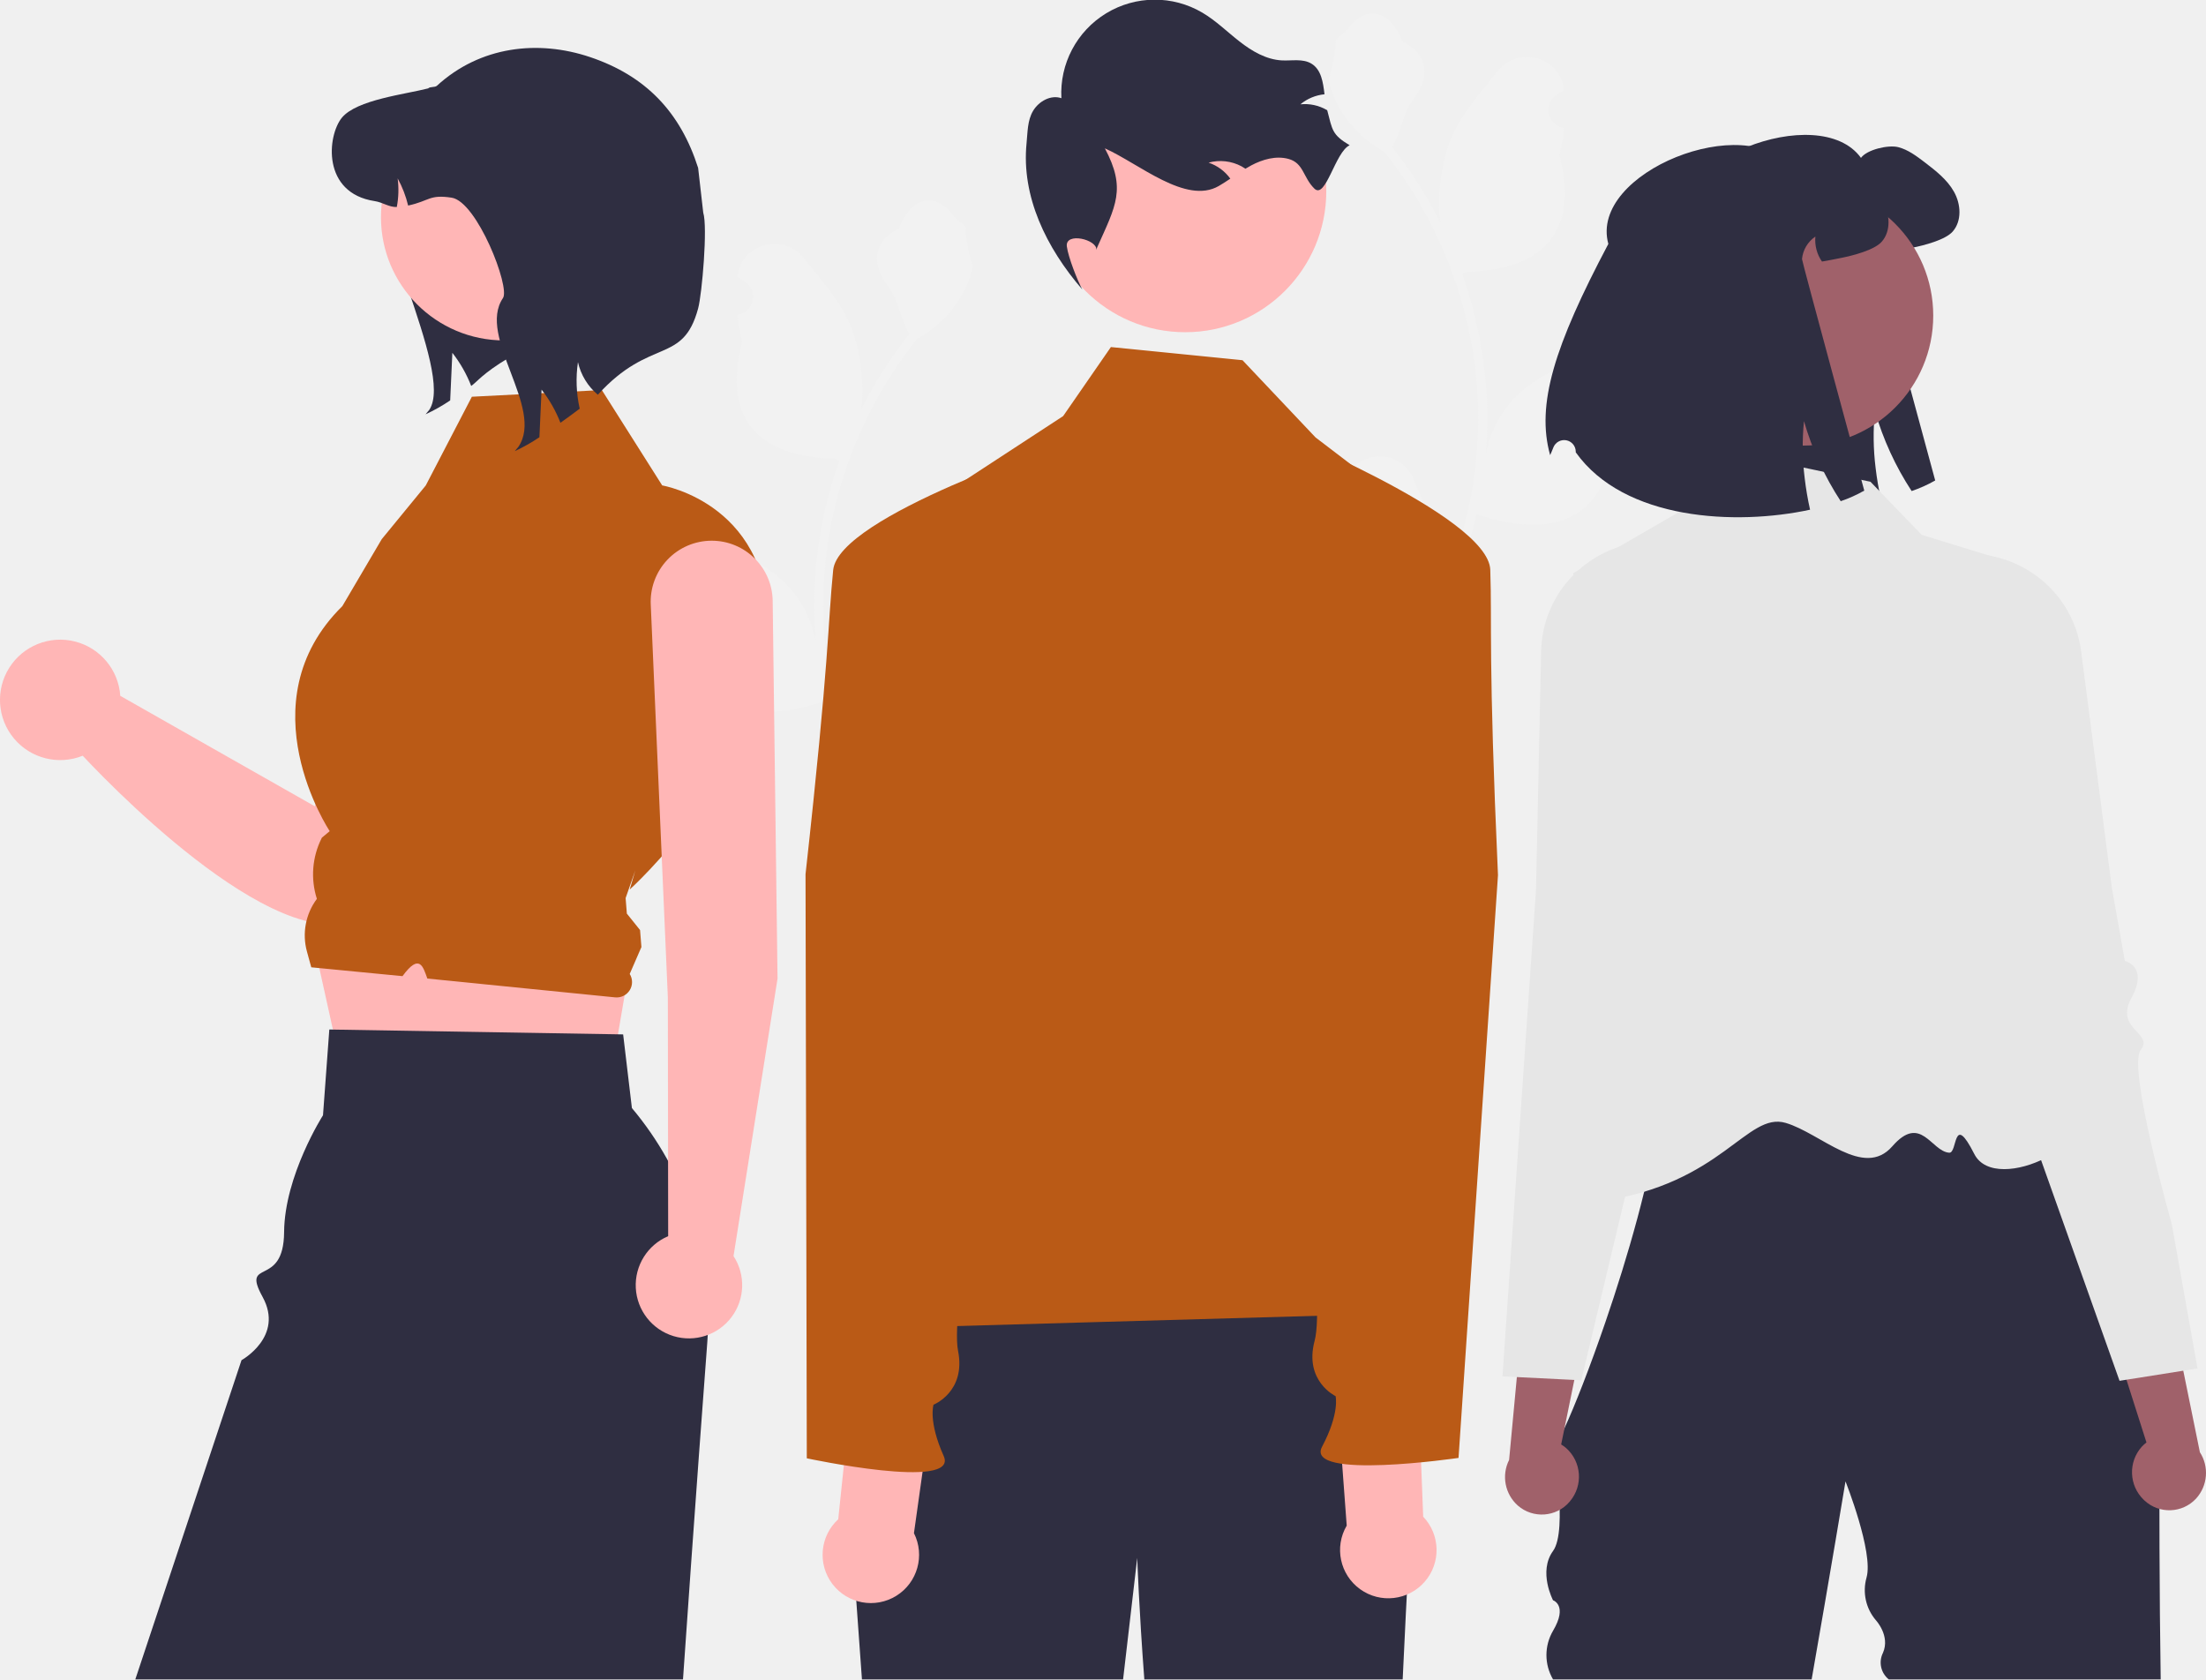
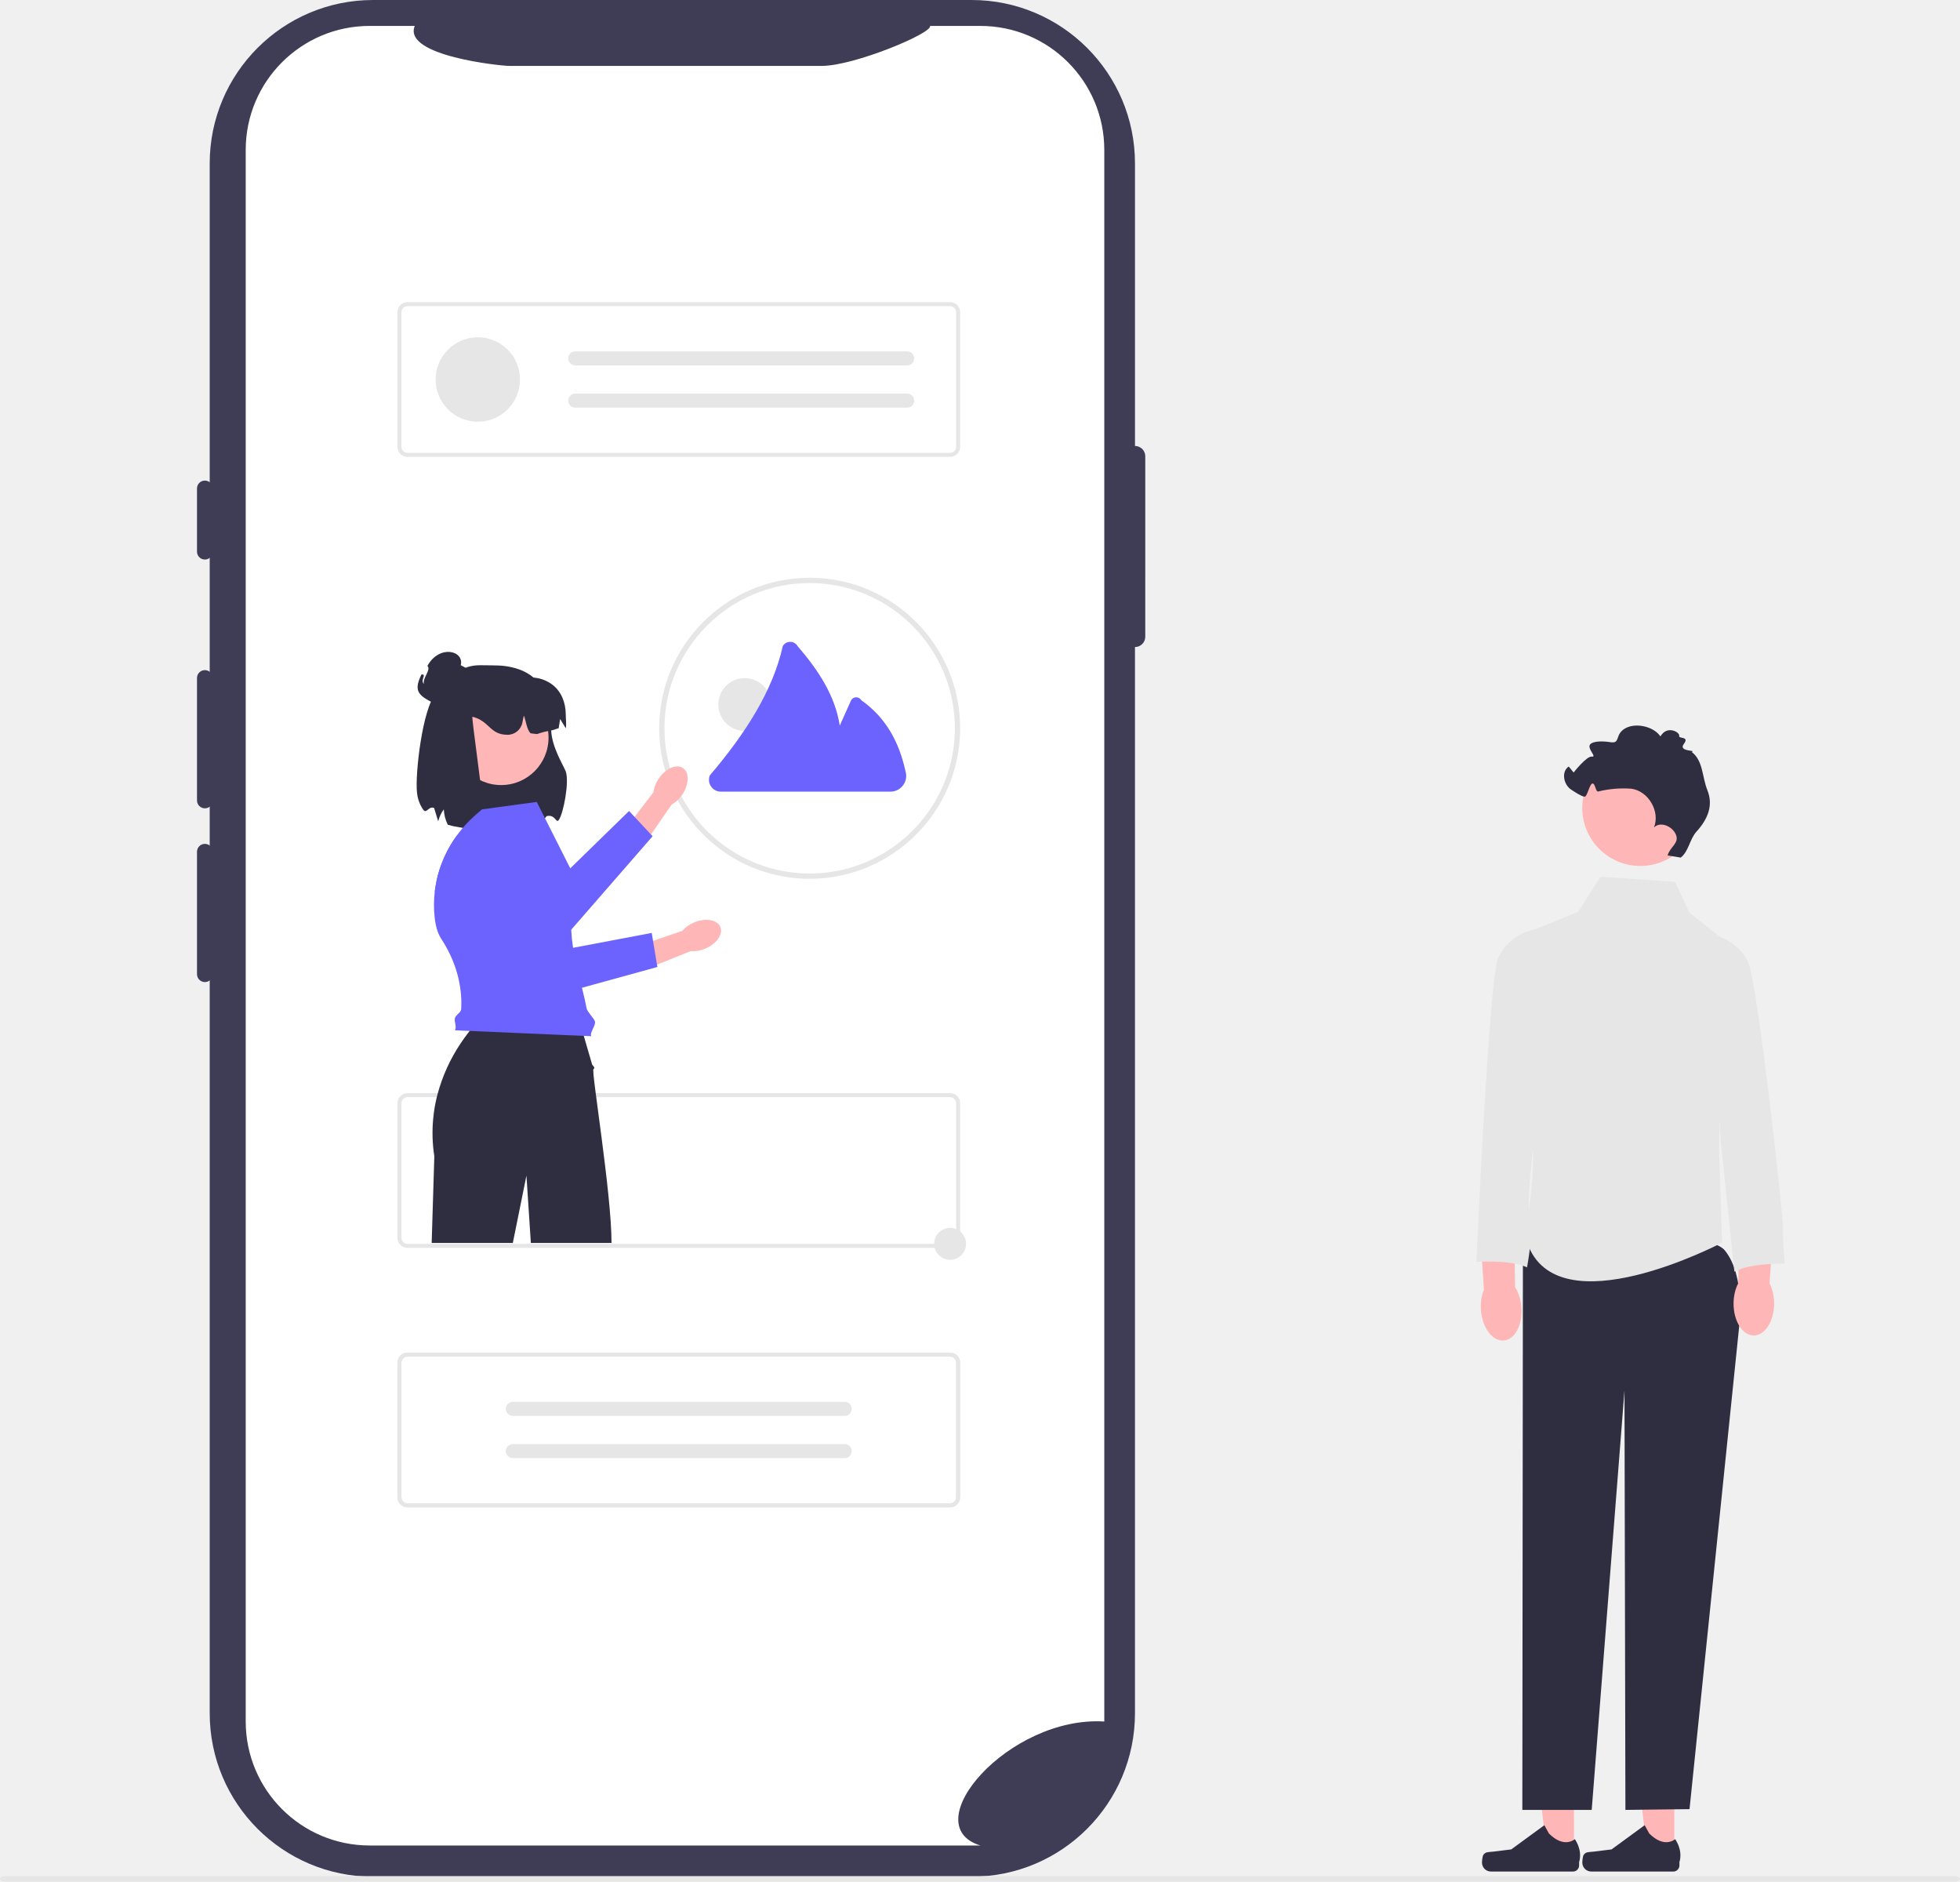
- <svg xmlns="http://www.w3.org/2000/svg" data-name="Layer 1" width="838" height="638.004" viewBox="0 0 838 638.004">
-   <path d="M689.135,323.255a5.09,5.09,0,0,0,3.689-8.823c-.128-.51-.22-.876-.349-1.387q.069-.167.139-.333c4.686-11.174,20.569-11.097,25.215.094,4.124,9.933,9.375,19.882,10.668,30.384a40.44,40.44,0,0,1-.71,13.908,162.132,162.132,0,0,0,14.748-67.338,156.487,156.487,0,0,0-.971-17.458q-.804-7.128-2.231-14.154a164.01,164.01,0,0,0-32.525-69.512,43.648,43.648,0,0,1-18.153-18.834,33.294,33.294,0,0,1-3.028-9.098c.884.116,3.332-13.343,2.666-14.169,1.232-1.869,3.436-2.798,4.781-4.621,6.69-9.07,15.906-7.486,20.717,4.839,10.278,5.187,10.378,13.79,4.071,22.065-4.012,5.264-4.564,12.387-8.084,18.023.362.464.739.913,1.101,1.376a165.069,165.069,0,0,1,17.229,27.295c-1.369-10.691.652-23.571,4.097-31.873,3.921-9.46,11.271-17.427,17.744-25.605,7.774-9.823,23.717-5.536,25.086,6.916q.02.181.039.362-1.442.814-2.823,1.727a6.905,6.905,0,0,0,2.784,12.565l.141.022a68.701,68.701,0,0,1-1.811,10.272c8.303,32.111-9.623,43.807-35.219,44.332-.565.29-1.116.579-1.681.855a168.487,168.487,0,0,1,9.069,42.681,159.804,159.804,0,0,1-.116,25.802l.043-.304a42.227,42.227,0,0,1,14.415-24.383c11.093-9.113,26.766-12.468,38.734-19.793,5.761-3.526,13.143,1.031,12.138,7.71q-.024.16-.049.32a46.377,46.377,0,0,0-5.201,2.506q-1.442.814-2.823,1.727a6.905,6.905,0,0,0,2.784,12.565l.141.022c.101.014.188.029.29.044a68.76,68.76,0,0,1-12.648,19.805c-5.192,28.032-27.491,30.691-51.344,22.528h-.015a168.437,168.437,0,0,1-11.315,33.032H690.148c-.145-.449-.275-.913-.406-1.362a45.926,45.926,0,0,0,11.185-.666c-2.999-3.68-5.998-7.389-8.997-11.069a2.511,2.511,0,0,1-.188-.217c-1.521-1.883-3.057-3.752-4.578-5.636l-.001-.002a67.271,67.271,0,0,1,1.971-17.137Z" transform="translate(-181 -130.9981)" fill="#f2f2f2" />
-   <path d="M818.913,219.81c-7.516-27.402,53.102-50.899,69.021-28.832,2.213-3.137,10.394-5.043,14.147-4.08s6.91,3.368,9.989,5.697c4.234,3.253,8.623,6.621,11.221,11.298,2.618,4.658,3.022,11.009-.5,15.051-2.791,3.214-11.029,5.293-15.225,6.14-2.926.597-5.389,1.078-7.506,1.424a14.352,14.352,0,0,1-2.502-9.489,11.648,11.648,0,0,0-5.081,8.546c-.058.712,23.655,87.96,23.655,87.96a51.72,51.72,0,0,1-8.95,4.023,112.545,112.545,0,0,1-13.954-30.411,97.453,97.453,0,0,0,.269,21.653,119.144,119.144,0,0,0,2.04,11.991c-28.178,6.082-70.56,4.081-88.999-21.788q-.005-.161-.009-.321a4.402,4.402,0,0,0-8.503-1.535c-.447,1.141-.859,2.129-1.226,2.915C791.428,280.843,798.376,258.613,818.913,219.81Z" transform="translate(-181 -130.9981)" fill="#2f2e41" />
-   <path d="M770.963,679.207v.897A3.809,3.809,0,0,1,770.963,679.207Z" transform="translate(-181 -130.9981)" fill="#2f2e41" />
-   <path d="M798.558,524.133a15.324,15.324,0,0,1,2.183-.424Q799.472,523.915,798.558,524.133Z" transform="translate(-181 -130.9981)" fill="#2f2e41" />
-   <path d="M797.919,524.295c.194-.054.409-.109.639-.163C798.344,524.188,798.138,524.229,797.919,524.295Z" transform="translate(-181 -130.9981)" fill="#2f2e41" />
-   <path d="M1001.79,768.998H898.504a8.213,8.213,0,0,1-2.211-10.115c2.822-6.471-2.708-12.384-2.708-12.384a17.567,17.567,0,0,1-3.54-16.191c2.737-9.558-7.988-36.535-7.988-36.535s-5.781,34.834-12.865,75.225H770.963a18.259,18.259,0,0,1,0-18.489c5.724-9.706,0-11.568,0-11.568s-5.724-10.862,0-18.748,0-40.088,0-40.088c.216,1.424,1.847-1.165,4.358-6.592,3.823-8.258,9.664-23.108,15.566-40.348,4.219-12.305,8.473-25.843,12.028-39.08h.009q1.398-5.216,2.649-10.337c1.631-6.696,3.029-13.202,4.09-19.311,2.304-13.159,3.063-24.463,1.294-31.814-1.467-6.118-4.677-9.492-10.216-8.914,2.968-.492,7.317-.958,12.676-1.398.966-.078,1.967-.155,3.003-.242,39.968-3.02,125.721-4.754,125.721-4.754L968.406,564.35l33.264,59.582S1000.764,703.86,1001.79,768.998Z" transform="translate(-181 -130.9981)" fill="#2f2e41" />
-   <path d="M891.547,314.02,831.033,301.183l-12.015,24.185L778.556,348.794s26.082,106.641,25.933,121.64c-.378,38.079-61.306,123.44-15.285,116.874s55.369-34.073,70.143-29.724c13.324,3.923,29.594,21.372,40.486,8.892s14.728,1.931,21.616,2.429c3.273.237,1.302-15.759,9.537.497s51.904-5.626,37.104-20.427c-24.65-24.65-29.66-206.361-29.66-206.361l-27.441-8.443Z" transform="translate(-181 -130.9981)" fill="#e6e6e6" />
-   <path d="M777.411,701.296a14.526,14.526,0,0,0-1.496-20.205,13.936,13.936,0,0,0-1.866-1.351l10.118-49.656-23.39-13.999-6.506,69.522a14.486,14.486,0,0,0,3.339,17.367,13.863,13.863,0,0,0,19.556-1.386Q777.29,701.443,777.411,701.296Z" transform="translate(-181 -130.9981)" fill="#a0616a" />
-   <path d="M850.037,439.552c-.147-1.596-2.183-2.321-5.005-3.322a30.95,30.95,0,0,1-7.999-3.788c-6.247-4.513-3.788-9.233-.388-15.756.664-1.268,1.355-2.589,2.002-3.961,1.924-4.064-1.139-20.83-9.121-49.84-2.459-8.931-2.451-15.238-4.15-19.423-1.691-4.185-5.082-6.247-14.324-6.679a42.251,42.251,0,0,0-30.416,10.812c-.224.198-.457.414-.682.621q-.634.595-1.243,1.217a42.22,42.22,0,0,0-12.27,29.027l-.043,1.855-1.907,88.634-5.358,77.78-7.386,107.143,5.471.268L779.048,655.228l2.649.129,6.282-26.352,7.559-31.711,2.778-11.649,8.62-36.137,4.021-16.886,2.459-10.311L814.417,518.1l4.884-20.467c.112-.431,11.347-44.757,24.299-52.169C848.432,442.702,850.175,441.097,850.037,439.552Z" transform="translate(-181 -130.9981)" fill="#e6e6e6" />
-   <path d="M995.355,700.768a14.526,14.526,0,0,1-.683-20.249,13.934,13.934,0,0,1,1.71-1.544L980.99,630.692l21.752-16.43,13.935,68.421a14.486,14.486,0,0,1-1.454,17.625,13.863,13.863,0,0,1-19.592.723Q995.491,700.901,995.355,700.768Z" transform="translate(-181 -130.9981)" fill="#a0616a" />
-   <path d="M1005.996,596S989.031,536.312,994.205,529.85s-10.106-7.723-3.522-19.757-2.504-14.047-2.504-14.047l-4.932-27.669-8.817-67.961-.267-2.021-2.564-19.772a42.341,42.341,0,0,0-16.696-28.617c-.233-.178-.471-.35-.709-.521q-1.628-1.172-3.327-2.172a42.263,42.263,0,0,0-28.106-5.339c-18.286,2.848-12.595,9.667-15.56,27.935-4.819,29.703-6.07,46.697-3.72,50.536.792,1.293,1.624,2.53,2.417,3.717,4.083,6.129,7.034,10.551,1.305,15.718a31.251,31.251,0,0,1-7.544,4.616c-2.693,1.304-4.643,2.24-4.616,3.843.03,1.553,1.934,2.955,7.031,5.179,6.177,2.703,12.811,12.923,18.245,23.363a257.88,257.88,0,0,1,11.518,25.899L978.54,634.137l7.618,21.422,2.628-.416,21.58-3.421,5.412-.857Z" transform="translate(-181 -130.9981)" fill="#e6e6e6" />
-   <circle cx="685.016" cy="119.908" r="49.37" fill="#a0616a" />
-   <path d="M791.967,223.66c-7.516-27.402,53.102-50.899,69.021-28.832,2.213-3.137,10.394-5.043,14.147-4.08s6.91,3.368,9.989,5.697c4.234,3.253,8.623,6.621,11.221,11.298,2.618,4.658,3.022,11.009-.5,15.051-2.791,3.214-11.029,5.293-15.225,6.14-2.926.597-5.389,1.078-7.506,1.424a14.352,14.352,0,0,1-2.502-9.489,11.648,11.648,0,0,0-5.081,8.546c-.058.712,23.655,87.96,23.655,87.96a51.72,51.72,0,0,1-8.95,4.023,112.545,112.545,0,0,1-13.954-30.411,97.453,97.453,0,0,0,.269,21.653,119.142,119.142,0,0,0,2.04,11.991c-28.178,6.082-70.56,4.081-88.999-21.788q-.005-.161-.009-.321a4.402,4.402,0,0,0-8.503-1.535c-.447,1.141-.859,2.129-1.226,2.915C764.482,284.693,771.43,262.462,791.967,223.66Z" transform="translate(-181 -130.9981)" fill="#2f2e41" />
-   <path d="M810.435,197.849" transform="translate(-181 -130.9981)" fill="#2f2e41" />
-   <path d="M547.121,394.255a5.09,5.09,0,0,1-3.689-8.823c.128-.51.22-.876.349-1.387q-.069-.167-.139-.333c-4.686-11.174-20.569-11.097-25.215.094-4.124,9.933-9.375,19.882-10.668,30.384a40.44,40.44,0,0,0,.71,13.908A162.132,162.132,0,0,1,493.721,360.76a156.49,156.49,0,0,1,.971-17.458q.804-7.128,2.231-14.154a164.01,164.01,0,0,1,32.525-69.512,43.648,43.648,0,0,0,18.153-18.834,33.295,33.295,0,0,0,3.028-9.098c-.884.116-3.332-13.343-2.666-14.169-1.232-1.869-3.436-2.798-4.781-4.621-6.69-9.07-15.906-7.486-20.717,4.839-10.278,5.187-10.378,13.79-4.071,22.065,4.012,5.264,4.564,12.387,8.084,18.023-.362.464-.739.913-1.101,1.376a165.069,165.069,0,0,0-17.229,27.295c1.369-10.691-.652-23.571-4.097-31.873-3.921-9.46-11.271-17.427-17.744-25.605-7.774-9.823-23.717-5.536-25.086,6.916q-.02.181-.039.362,1.442.814,2.823,1.727a6.905,6.905,0,0,1-2.784,12.565l-.141.022a68.7,68.7,0,0,0,1.811,10.272c-8.303,32.111,9.623,43.807,35.219,44.332.565.29,1.116.579,1.681.855a168.487,168.487,0,0,0-9.069,42.681,159.804,159.804,0,0,0,.116,25.802l-.043-.304A42.227,42.227,0,0,0,476.379,349.88c-11.093-9.113-26.766-12.468-38.734-19.793-5.761-3.526-13.143,1.031-12.138,7.71q.024.16.049.32a46.378,46.378,0,0,1,5.201,2.506q1.442.814,2.823,1.727a6.905,6.905,0,0,1-2.784,12.565l-.141.022c-.101.014-.188.029-.29.044A68.76,68.76,0,0,0,443.014,374.784c5.192,28.032,27.491,30.691,51.344,22.528h.015a168.437,168.437,0,0,0,11.315,33.032H546.108c.145-.449.275-.913.406-1.362a45.926,45.926,0,0,1-11.185-.666c2.999-3.68,5.998-7.389,8.997-11.069a2.513,2.513,0,0,0,.188-.217c1.521-1.883,3.057-3.752,4.578-5.636l.001-.002a67.271,67.271,0,0,0-1.971-17.137Z" transform="translate(-181 -130.9981)" fill="#f2f2f2" />
-   <path d="M358.516,190.979c-.917,2.138-29.204,1.909-30.5,3.812-9.989,14.697,26.018,77.23,16.03,91.946l-1.392,1.658a65.757,65.757,0,0,0,9.36-5.28c.267-6.024.534-12.066.82-18.09a49.721,49.721,0,0,1,7.167,12.6c2.326-1.639,4.233-4.678,14.201-10.656A62.515,62.515,0,0,1,388.017,255.598Z" transform="translate(-181 -130.9981)" fill="#2f2e41" />
-   <path d="M379.057,311.43a23.428,23.428,0,0,0-35.493,13.858L300.578,437.291,226.69,395.343a22.875,22.875,0,1,0-14.272,22.752c15.56,16.607,83.019,84.696,110.946,58.092,23.474-22.362,57.351-109.029,65.505-138.957A23.43,23.43,0,0,0,379.057,311.43Z" transform="translate(-181 -130.9981)" fill="#ffb6b6" />
-   <polygon points="117.341 349.883 130.906 411.195 230.098 420.167 239.214 366.781 117.341 349.883" fill="#ffb6b6" />
-   <path d="M449.858,638.108c-.045.879-.1,1.749-.163,2.628-.951,12.704-2.039,27.356-3.217,43.413-1.858,25.48-3.933,54.495-6.026,84.85H232.397l40.35-121.282s16.293-8.97,7.998-24.039,8.026-3.061,8.178-24.581,14.777-44.415,14.777-44.415l2.401-32.584,1.368.027,108.273,1.803,1.975.036,3.325,27.972A123.668,123.668,0,0,1,449.858,638.108Z" transform="translate(-181 -130.9981)" fill="#2f2e41" />
-   <path d="M360.25,281.716l49.373-2.543,22.932,36.236s43.148,7.214,40.157,58.058-52.498,95.46-52.498,95.46l2.116-7.255-3.675,10.502.471,5.897,5.014,6.245.516,6.458-4.442,10.219v0a5.839,5.839,0,0,1-5.536,8.9l-71.34-7.149c-1.624-4.468-2.927-9.814-9.438-.914l-6.72-.651-27.936-2.707-1.644-5.99a23.205,23.205,0,0,1,3.775-20.015v0a30.607,30.607,0,0,1,1.771-22.981l.134-.268,2.967-2.473s-32.457-48.762,4.803-85.488l14.954-25.422,16.732-20.414Z" transform="translate(-181 -130.9981)" fill="#ba5a16" />
-   <circle cx="191.538" cy="82.509" r="46.819" fill="#ffb6b6" />
-   <path d="M408.097,280.953a22.548,22.548,0,0,1-7.549-12.391,48.446,48.446,0,0,0,.667,17.69c-2.535,1.906-4.994,3.717-7.32,5.357a49.721,49.721,0,0,0-7.167-12.6c-.286,6.024-.553,12.066-.82,18.09a65.755,65.755,0,0,1-9.36,5.28l1.392-1.658c9.989-14.716-15.86-41.804-5.871-56.501,2.802-4.118-9.855-36.657-19.501-38.125-8.578-1.296-8.216,1.182-16.527,2.993a41.589,41.589,0,0,0-3.984-10.313,34.075,34.075,0,0,1-.324,10.866c-2.955.114-5.279-1.768-8.426-2.249-20.073-3.069-18.033-24.781-12.448-31.663,5.604-6.862,24.209-8.921,32.787-11.152.782-.762,2.554-.286,3.336-1.01,16.439-15.045,38.426-17.537,58.212-10.868,21.1,7.111,34.256,20.875,41.008,42.092l1.937,16.98c1.737,5.46-.448,30.862-1.937,36.395C440.417,269.672,428.096,258.936,408.097,280.953Z" transform="translate(-181 -130.9981)" fill="#2f2e41" />
-   <path d="M476.363,502.769l-1.843-143.553a23.173,23.173,0,0,0-23.17-22.807h-0a23.173,23.173,0,0,0-23.14,24.402l6.486,149.058.123,90.739a20.222,20.222,0,1,0,24.827,7.561Z" transform="translate(-181 -130.9981)" fill="#ffb6b6" />
-   <path d="M718,688.492s-2.85,51.27-4.16,80.51H615.7c-2.02-26.61-2.7-46.16-2.7-46.16l-5.37,46.16h-99.2l-6.15-85.49,29.72-73.67s161.06-11.17,176,3C722.93,627.002,718,688.492,718,688.492Z" transform="translate(-181 -130.9981)" fill="#2f2e41" />
-   <circle cx="450.216" cy="72.599" r="53.607" fill="#ffb6b6" />
-   <path d="M693.7,186.178c-5.506,2.511-9.074,20.694-13.402,16.467s-4.039-9.729-9.874-11.289c-4.712-1.265-9.783.181-14.08,2.461-.767.402-1.511.84-2.236,1.275-.479-.32-.955-.621-1.466-.898a17.033,17.033,0,0,0-12.537-1.41,16.713,16.713,0,0,1,8.259,6.087c-1.438.964-2.895,1.93-4.386,2.787-12.45,7.185-30.166-8.438-43.271-14.307,8.209,15.404,4.167,21.784-2.961,37.715l-.246.907c.405-3.993-11.95-6.968-11.234-1.348.509,3.991,3.962,12.861,5.897,16.384-13.778-15.932-23.194-35.428-21.207-55.54.432-4.225.302-8.683,2.481-12.35,2.181-3.648,6.729-6.208,10.753-4.817a35.542,35.542,0,0,1,53.507-32.524c5.145,3.019,9.44,7.288,14.155,10.971,4.715,3.683,10.151,6.893,16.13,7.197,3.793.183,7.921-.743,11.18,1.221,3.775,2.28,4.421,7.052,4.988,11.645a17.014,17.014,0,0,0-9.167,3.815,16.648,16.648,0,0,1,10.022,2.15,1.036,1.036,0,0,1,.164.093C687.164,180.461,686.96,182.144,693.7,186.178Z" transform="translate(-181 -130.9981)" fill="#2f2e41" />
-   <path d="M508.668,635.777c45.651-53.435,30.231-121.4,12.113-190.008l3.448-101.354a31.004,31.004,0,0,1,14.029-24.902L584.861,289.068,603,262.842l50,5,27.726,29.322,30.691,23.43a50.843,50.843,0,0,1,18.792,51.39L700.839,504.804s12.284,68.855,4.789,76.46-26.808.004-11.493,8.54c18.38,10.245,35.092,8.354,25.791,17.655s2.47,22.232,2.47,22.232Z" transform="translate(-181 -130.9981)" fill="#ba5a16" />
-   <path d="M528.186,713.436l7.611-54.221-30.367-8.669-6.007,57.612a18.329,18.329,0,1,0,28.763,5.278Z" transform="translate(-181 -130.9981)" fill="#ffb6b6" />
-   <path d="M586,298.842s-86.438,28.133-88.499,48.717S496.123,380.745,487,463.115l.481,221.883s57.952,12.408,52.008-.859-3.869-19.507-3.869-19.507,12.425-4.903,9.315-20.479,12.487-92.768,12.487-92.768L567.266,412.946Z" transform="translate(-181 -130.9981)" fill="#ba5a16" />
-   <path d="M692.581,710.565l-4.05-54.602,30.869-6.666,2.228,57.881a18.329,18.329,0,1,1-29.047,3.387Z" transform="translate(-181 -130.9981)" fill="#ffb6b6" />
-   <path d="M661.99,293.078s84.415,33.723,85.126,54.398-.795,33.205,2.925,115.995l-14.983,221.377s-58.639,8.593-51.841-4.256,5.136-19.213,5.136-19.213-12.078-5.705-7.956-21.045S674,546.949,674,546.949l-.774-138.786Z" transform="translate(-181 -130.9981)" fill="#ba5a16" />
+ <svg xmlns="http://www.w3.org/2000/svg" width="742.417" height="712.574" viewBox="0 0 742.417 712.574" role="img" artist="Katerina Limpitsouni" source="https://undraw.co/">
+   <g>
+     <polygon points="596.195 702.752 586.165 702.751 581.393 664.061 596.197 664.062 596.195 702.752" fill="#ffb6b6" />
+     <path d="M561.829,702.524h0c-.312,.526-.477,2.224-.477,2.835h0c0,1.88,1.524,3.404,3.404,3.404h31.064c1.283,0,2.323-1.04,2.323-2.323v-1.293s1.537-3.887-1.627-8.678c0,0-3.932,3.751-9.808-2.124l-1.733-3.139-12.542,9.173-6.952,.856c-1.521,.187-2.869-.029-3.652,1.289h-0Z" fill="#2f2e41" />
+   </g>
+   <g>
+     <polygon points="634.195 702.752 624.165 702.751 619.393 664.061 634.197 664.062 634.195 702.752" fill="#ffb6b6" />
+     <path d="M599.829,702.524h0c-.312,.526-.477,2.224-.477,2.835h0c0,1.88,1.524,3.404,3.404,3.404h31.064c1.283,0,2.323-1.04,2.323-2.323v-1.293s1.537-3.887-1.627-8.678c0,0-3.932,3.751-9.808-2.124l-1.733-3.139-12.542,9.173-6.952,.856c-1.521,.187-2.869-.029-3.652,1.289h-0Z" fill="#2f2e41" />
+   </g>
+   <path d="M576.862,470.555l-.222,214.858h26.277l12.411-158.882,.354,158.882,24.286-.284,18.8-182.77s2.531-19.083-5.444-28.836c-7.975-9.753-76.462-2.968-76.462-2.968v0Z" fill="#2f2e41" />
+   <path d="M576.278,495.013c.535,6.646-2.459,12.31-6.689,12.651-4.229,.341-8.092-4.771-8.627-11.418-.234-2.909,.208-5.63,1.134-7.799l-1.915-28.191,13.248-.617,.481,27.856c1.261,1.993,2.133,4.608,2.367,7.517Z" fill="#ffb6b6" />
+   <path id="b-831" d="M429.914,168.892h0V61.915C429.914,27.72,402.194,0,367.999,0H141.349c-34.195-.001-61.915,27.719-61.916,61.914V648.798c0,34.195,27.72,61.915,61.915,61.915h226.648c34.195,0,61.915-27.72,61.915-61.915V245.04h0c2.154,0,3.9-1.746,3.9-3.9l.003-68.348c0-2.154-1.746-3.9-3.9-3.9Z" fill="#3f3d56" />
+   <path id="c-832" d="M418.287,56.767V651.942c-36.184-2.223-72.007,39.266-46.942,46.952H140.045c-25.936,.004-46.965-21.016-46.973-46.952V56.767c.008-25.935,21.036-46.954,46.971-46.951h17.058c-4.645,11.424,32.846,15.14,35.72,15.144h118.459c12.332-.016,42.084-12.482,41.001-15.144h19.055c25.925,.004,46.942,21.017,46.951,46.942l0,.009h-0Z" fill="#fff" />
+   <path id="d-833" d="M359.881,472.576H154.344c-2.101-.002-3.804-1.705-3.806-3.806v-50.984c.003-2.101,1.705-3.803,3.806-3.806h205.537c2.101,.003,3.803,1.705,3.806,3.806v50.985c-.003,2.1-1.706,3.802-3.806,3.805Zm-205.537-57.074c-1.261,.001-2.283,1.023-2.284,2.284v50.985c.001,1.261,1.023,2.283,2.284,2.284h205.537c1.261-.001,2.283-1.023,2.284-2.284v-50.985c-.001-1.261-1.023-2.283-2.284-2.284H154.344Z" fill="#e6e6e6" />
+   <path id="e-834" d="M359.881,570.835H154.344c-2.101-.002-3.804-1.705-3.806-3.806v-50.984c.003-2.101,1.705-3.803,3.806-3.806h205.537c2.101,.003,3.803,1.705,3.806,3.806v50.985c-.003,2.101-1.705,3.803-3.806,3.806v-.001Zm-205.537-57.074c-1.261,.001-2.283,1.023-2.284,2.284v50.985c.001,1.261,1.023,2.283,2.284,2.284h205.537c1.261-.001,2.283-1.023,2.284-2.284v-50.985c-.001-1.261-1.023-2.283-2.284-2.284H154.344Z" fill="#e6e6e6" />
+   <path id="f-835" d="M740.479,712.574H1.938c-1.071,0-1.938-.468-1.938-1.045s.868-1.045,1.938-1.045H740.479c1.07,0,1.938,.468,1.938,1.045s-.867,1.045-1.938,1.045Z" fill="#e6e6e6" />
+   <path id="g-836" d="M165.238,262.39c.231-.257,.462-.5,.7-.749,5.8-6.1,8.849-9.716,15.928-9.716,1.313,0,7.104,.06,8.304,.179,4.971,.487,8.946,1.985,11.926,4.494,4.4,3.704,6.606,9.584,6.617,17.641,0,.446,.026,1.277,.067,2.38,.262,6.428,4.672,13.255,5.528,15.574,1.39,3.776-.856,15.871-2.656,18.338-1.046,1.441-1.257-2.171-4.472-1.494-.59,.128-3.059,4.9-3.726,4.992-3.447,.457-6.923,.663-10.4,.616-.456,0-.913,0-1.39-.01h-.005c-1.647-.01-3.406-.057-5.273-.128-4.957-.101-9.895-.653-14.753-1.647h-.005c-.641-.144-1.272-.308-1.888-.482l-.113-.031-.051-.1c-.879-1.789-1.38-3.739-1.472-5.73-.94,1.268-1.633,2.702-2.042,4.227l-.077,.293-1.556-5.042c-2.169-.933-2.77,2.486-4.169,.585-1.338-1.983-2.14-4.279-2.329-6.664-.701-6.477,1.962-31.566,7.307-37.526Z" fill="#2f2e41" />
+   <path id="h-837" d="M163.509,470.703h30.742l5.155-25.489,1.672,25.489h30.557c.015-18.891-7.773-65.432-6.841-65.823s-.475-1.631-.475-1.631l-4.984-17.114-.467-1.611h-35.584c-2.048,1.924-3.937,4.01-5.648,6.238-.58,.739-1.185,1.539-1.806,2.4-.431,.61-.877,1.252-1.323,1.924-3.965,5.903-6.929,12.419-8.772,19.287v.005c-.313,1.175-.59,2.377-.831,3.606v.005c-.215,1.093-.405,2.2-.554,3.334-.113,.826-.21,1.662-.282,2.508-.428,4.689-.278,9.413,.446,14.065l-1.005,32.807Z" fill="#2f2e41" />
+   <circle id="i" cx="189.828" cy="279.359" r="17.946" fill="#ffb6b6" />
+   <path id="j-838" d="M178.036,257.055h17.569c2.125-.495,4.315-.649,6.489-.457,2.671,.204,5.223,1.19,7.336,2.837,3.144,2.524,4.878,6.546,4.878,11.326-.009,1.528,.305,3.54,0,5.038l-2.136-3.521-.565,3.521c-1.621,.415-1.201,.497-2.829,.82-.39,.077-.785,.154-1.18,.226-2.134,.395-4.169,1.15-4.169,1.15l-2.423-.278c-1.514-1.392-1.768-4.831-2.577-6.722-.158,.552-.353,1.524-.543,2.577-.489,2.711-2.855,4.696-5.61,4.698l-.047-0c-6.74-.005-6.738-5.223-13.282-6.836-.431-.1,3.969,30.405,3.544,30.292l-13.479-8.665,1.74-28.721c.004-4.021,3.263-7.28,7.284-7.284l-0,0h-0Z" fill="#2f2e41" />
+   <path id="k-839" d="M159.618,255.463c-3.235,6.614-.882,8.1,5.732,11.336,6.614,3.235,14.985,6.995,18.22,.38,3.235-6.614-2.431-12.019-9.045-15.254,1.412-5.482-8.046-7.994-12.637,.256,1.577,1.318-2.054,4.9-1.273,6.801-1.612-1.301,1.182-3.793-.874-3.541-.041,.007-.079,.013-.123,.021l0,0Z" fill="#2f2e41" />
+   <path id="l-840" d="M359.881,570.835H154.344c-2.101-.002-3.804-1.705-3.806-3.806v-50.984c.003-2.101,1.705-3.803,3.806-3.806h205.537c2.101,.003,3.803,1.705,3.806,3.806v50.985c-.003,2.101-1.705,3.803-3.806,3.806v-.001Zm-205.537-57.074c-1.261,.001-2.283,1.023-2.284,2.284v50.985c.001,1.261,1.023,2.283,2.284,2.284h205.537c1.261-.001,2.283-1.023,2.284-2.284v-50.985c-.001-1.261-1.023-2.283-2.284-2.284H154.344Z" fill="#e6e6e6" />
+   <path id="m-841" d="M194.259,530.879c-1.472,0-2.664,1.193-2.664,2.664s1.193,2.664,2.664,2.664h125.605c1.471,.056,2.709-1.09,2.765-2.561,.056-1.471-1.09-2.709-2.561-2.765-.039-.001-.078-.002-.117-.002h-125.692v-.001h0Z" fill="#e6e6e6" />
+   <path id="n-842" d="M194.259,546.865c-1.472,0-2.664,1.193-2.664,2.664s1.193,2.664,2.664,2.664h125.605c1.471,.056,2.709-1.09,2.765-2.561,.056-1.471-1.09-2.709-2.561-2.765-.039-.001-.078-.002-.117-.002h-125.692v-.001h0Z" fill="#e6e6e6" />
+   <path id="o-843" d="M359.881,173.019H154.344c-2.101-.002-3.804-1.705-3.806-3.806v-50.984c.003-2.101,1.705-3.803,3.806-3.806h205.537c2.101,.003,3.803,1.705,3.806,3.806v50.985c-.003,2.101-1.705,3.803-3.806,3.806v-.001Zm-205.537-57.074c-1.261,.001-2.283,1.023-2.284,2.284v50.985c.001,1.261,1.023,2.283,2.284,2.284h205.537c1.261-.001,2.283-1.023,2.284-2.284v-50.985c-.001-1.261-1.023-2.283-2.284-2.284H154.344Z" fill="#e6e6e6" />
+   <path id="p-844" d="M217.908,133.063c-1.472,0-2.664,1.193-2.664,2.664s1.193,2.664,2.664,2.664h125.605c1.471,.056,2.709-1.09,2.765-2.561,.056-1.471-1.09-2.709-2.561-2.765-.039-.001-.078-.002-.117-.002h-125.692v-.001h0Z" fill="#e6e6e6" />
+   <path id="q-845" d="M217.908,149.049c-1.472,0-2.664,1.193-2.664,2.664s1.193,2.664,2.664,2.664h125.605c1.471,.056,2.709-1.09,2.765-2.561,.056-1.471-1.09-2.709-2.561-2.765-.039-.001-.078-.002-.117-.002h-125.692v-.001h0Z" fill="#e6e6e6" />
+   <circle id="r" cx="180.987" cy="143.72" r="15.986" fill="#e6e6e6" />
+   <path id="s-846" d="M634.448,333.951l-28.2-1.939-8.438,13.3-20.321,8.262v65.539c2.114,6.346,3.207,12.987,3.238,19.675-.078,13.057-3.433,28.438-2.272,31.807,11.36,32.943,73.837,0,73.837,0l-1.136-35.215,1.542-79.584-12.767-10.183-5.483-11.662Z" fill="#e6e6e6" />
+   <path id="t-847" d="M582.091,351.83l-.332,.056c-6.279,1.063-11.63,5.155-14.3,10.937-3.434,7.427-8.226,115.071-8.226,115.071,0,0,12.809-.972,19.184,2.075,0,0,2.878-15.853,1.154-18.61s1.505-30.328,1.505-30.328c7.009-18.326,4.243-48.487,1.015-79.201Z" fill="#e6e6e6" />
+   <path d="M672.011,493.695c-.024,6.668-3.483,12.061-7.726,12.046s-7.664-5.433-7.64-12.101c.01-2.919,.679-5.593,1.784-7.677l.455-28.252,13.253,.496-1.856,27.799c1.09,2.091,1.739,4.77,1.729,7.689h0Z" fill="#ffb6b6" />
+   <path id="u-848" d="M646.838,353.776l.335,.039c6.323,.746,11.871,4.562,14.829,10.2,3.8,7.244,13.713,99.464,13.396,101.147s.623,13.369,.623,13.369c0,0-12.842-.324-19.055,3.04l-5.126-48.743-5.002-79.052Z" fill="#e6e6e6" />
+   <g>
+     <path d="M77.61,181.995c-1.65,0-2.991,1.341-2.991,2.991v23.927c0,1.65,1.341,2.991,2.991,2.991s2.991-1.341,2.991-2.991v-23.927c0-1.65-1.341-2.991-2.991-2.991Z" fill="#3f3d56" />
+     <path d="M77.61,253.777c-1.65,0-2.991,1.341-2.991,2.991v46.359c0,1.65,1.341,2.991,2.991,2.991s2.991-1.341,2.991-2.991v-46.359c0-1.65-1.341-2.991-2.991-2.991Z" fill="#3f3d56" />
+     <path d="M77.61,319.576c-1.65,0-2.991,1.341-2.991,2.991v46.359c0,1.65,1.341,2.991,2.991,2.991s2.991-1.341,2.991-2.991v-46.359c0-1.65-1.341-2.991-2.991-2.991Z" fill="#3f3d56" />
+   </g>
+   <circle cx="282.09" cy="266.799" r="10" fill="#e6e6e6" />
+   <path d="M326.23,265.169c-.4-.69-1.12-1.11-1.92-1.11-.8,0-1.52,.42-1.92,1.11l-4.3,9.63c-1.705-11.215-8.039-20.928-15.98-30.12-.59-1.01-1.63-1.61-2.8-1.61-1.17,0-2.21,.6-2.8,1.61-3.756,16.812-14.049,33.033-27.637,48.956-1.184,2.951,.989,6.164,4.169,6.164h64.239c4.061,0,6.939-3.964,5.681-7.825-2.371-10.863-7.326-20.173-16.731-26.805Z" fill="#6c63ff" />
+   <path d="M306.69,218.799c-31.43,0-57,25.57-57,57,0,12.74,4.2,24.52,11.3,34.02,10.4,13.94,27.01,22.98,45.7,22.98,19.21,0,36.23-9.55,46.56-24.15,6.57-9.29,10.44-20.63,10.44-32.85,0-31.43-25.57-57-57-57v0Zm45.45,87.93c-9.91,14.52-26.59,24.07-45.45,24.07-18.35,0-34.62-9.03-44.61-22.87-6.54-9.04-10.39-20.15-10.39-32.13,0-30.33,24.67-55,55-55,30.32,0,55,24.67,55,55,0,11.46-3.52,22.11-9.55,30.93Z" fill="#e6e6e6" />
+   <g>
+     <path d="M249.497,294.886h0c2.611-3.883,6.73-5.684,9.201-4.023s2.358,6.156-.253,10.038c-1.143,1.7-2.575,3-4.031,3.786l-11.268,16.314-7.543-5.451,11.908-15.504c.178-1.645,.843-3.462,1.985-5.162h0l-0,0Z" fill="#ffb6b6" />
+     <path d="M247.2,316.68l-30.84,35.42-2.84,3.26-13.21-4.78-20.38-7.39h-.01l-15.24-5.52c.16-1.35,.38-2.69,.67-4.02,.31-1.46,.69-2.91,1.15-4.34,1.38-4.32,3.41-8.43,6.03-12.17,.98,.4,1.96,.88,2.95,1.43l22.72,9.84,12.64,5.47,5.17-5.04,22.27-21.72,2.08,2.23,.01,.01,6.21,6.66,.01,.01,.61,.65Z" fill="#6c63ff" />
+   </g>
+   <path d="M223.97,392.41l-51.64-2.23c.77-1.59-.4-3.24-.01-4.63,.35-1.21,2.31-2.18,2.37-3.31,.36-6.12-.57-16.08-7.59-26.77-1.45-2.22-2.16-5.12-2.49-8.35-.33-3.18-.3-6.34,.07-9.45,.16-1.35,.38-2.69,.67-4.02,.31-1.46,.69-2.91,1.15-4.34,1.38-4.32,3.41-8.43,6.03-12.17,.17-.26,.35-.51,.53-.76,.97-1.34,2.01-2.63,3.13-3.87,1.29-1.43,2.68-2.79,4.15-4.07l2.23-1.93,20.74-2.82,10.85,21.49,1.85,3.66,2,3.96c-1.15,5.39-1.66,10.18-1.74,14.55-.03,1.64,0,3.22,.09,4.75,.13,2.39,.37,4.66,.71,6.84,.82,5.35,2.13,10.21,3.36,15.13,.65,2.57,1.27,5.15,1.78,7.83,.24,1.26,2.77,3.74,3.13,4.88,.49,1.53-2.11,4.34-1.37,5.63Z" fill="#6c63ff" />
+   <g>
+     <path d="M262.963,349.306h0c4.322-1.793,8.75-1.018,9.891,1.733s-1.437,6.433-5.759,8.226c-1.892,.785-3.804,1.078-5.452,.928l-18.407,7.369-3.274-8.712,18.493-6.339c1.058-1.272,2.615-2.42,4.507-3.204h0l0-0Z" fill="#ffb6b6" />
+     <path d="M166.5,329.31c-.46,1.43-.84,2.88-1.15,4.34l34.2,46.17,20.88-5.75,28.58-7.87-.15-.89-1.5-9-.5-3.01-29.79,5.64-7.87,1.49-13.31-20.47h-.01l-7.69-11.83c-3.64-7.05-9.17-11.11-15.13-11.75l-6.56,12.93h-0Z" fill="#6c63ff" />
+   </g>
+   <circle cx="359.881" cy="471.055" r="6.04" fill="#e6e6e6" />
+   <circle id="v" cx="621.33" cy="305.945" r="21.995" fill="#ffb6b6" />
+   <path id="w-849" d="M636.636,324.772c3.059-2.394,3.356-6.957,5.966-9.834,4.364-4.809,6.415-9.984,4.129-15.682-2.022-5.04-1.592-11.236-5.948-14.48,2.139-.774-5.262,.001-2.979-3.03s-2.039-1.834-1.753-3.075-3.604-3.514-6.132-1.039c-.38,.372-.712,.79-.989,1.245-2.573-3.855-9.608-5.361-13.548-2.915-3.866,2.4-1.404,5.801-5.561,5.087-1.954-.336-6.172-.608-7.507,.858-1.254,1.584,2.704,4.813,.693,4.622-1.949-.368-6.94,6.026-6.94,6.026l-1.851-2.27c-2.941,1.917-1.975,6.918,.985,8.8,1.113,.708,3.687,2.473,4.981,2.633,1.047,.13,1.918-4.888,3-5,1.136-.118,1.147,3.281,2.236,3.014,4.104-1.006,8.342-1.356,12.556-1.037,6.437,.909,10.92,8.6,8.536,14.652,2.473-2.428,7.048-.413,8.329,2.807s-2.232,4.469-3.182,7.802" fill="#2f2e41" />
</svg>
